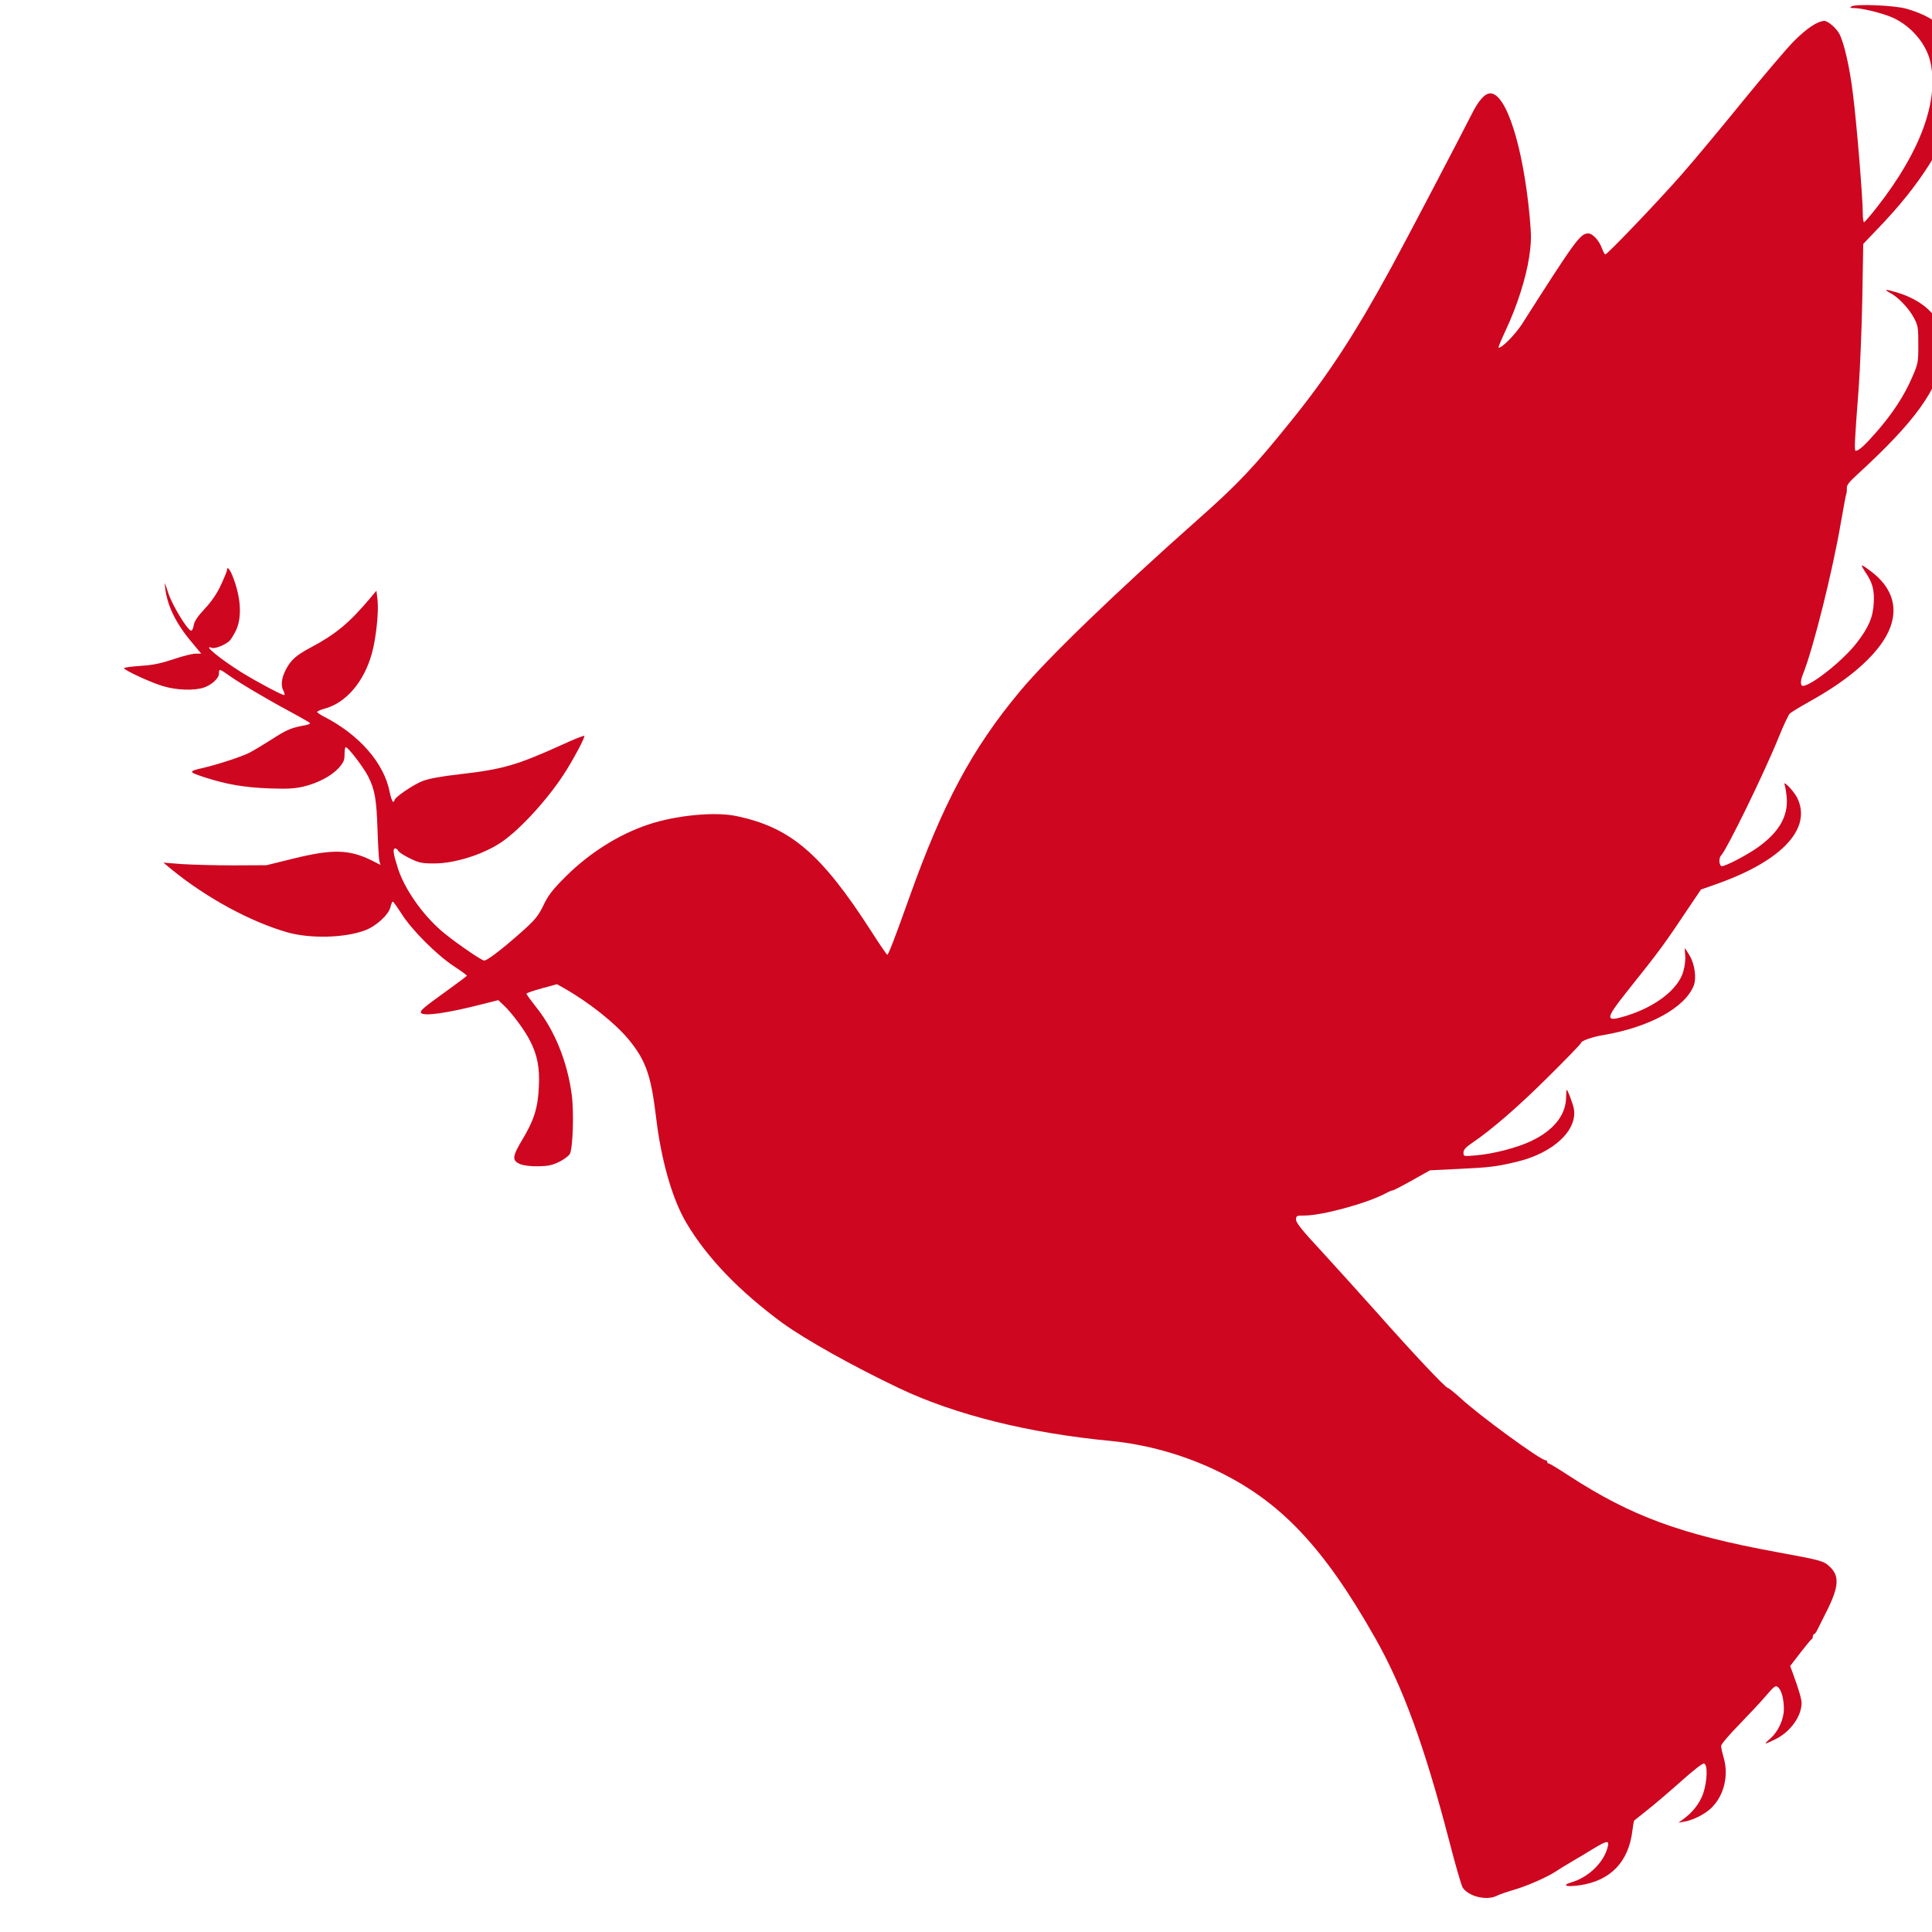
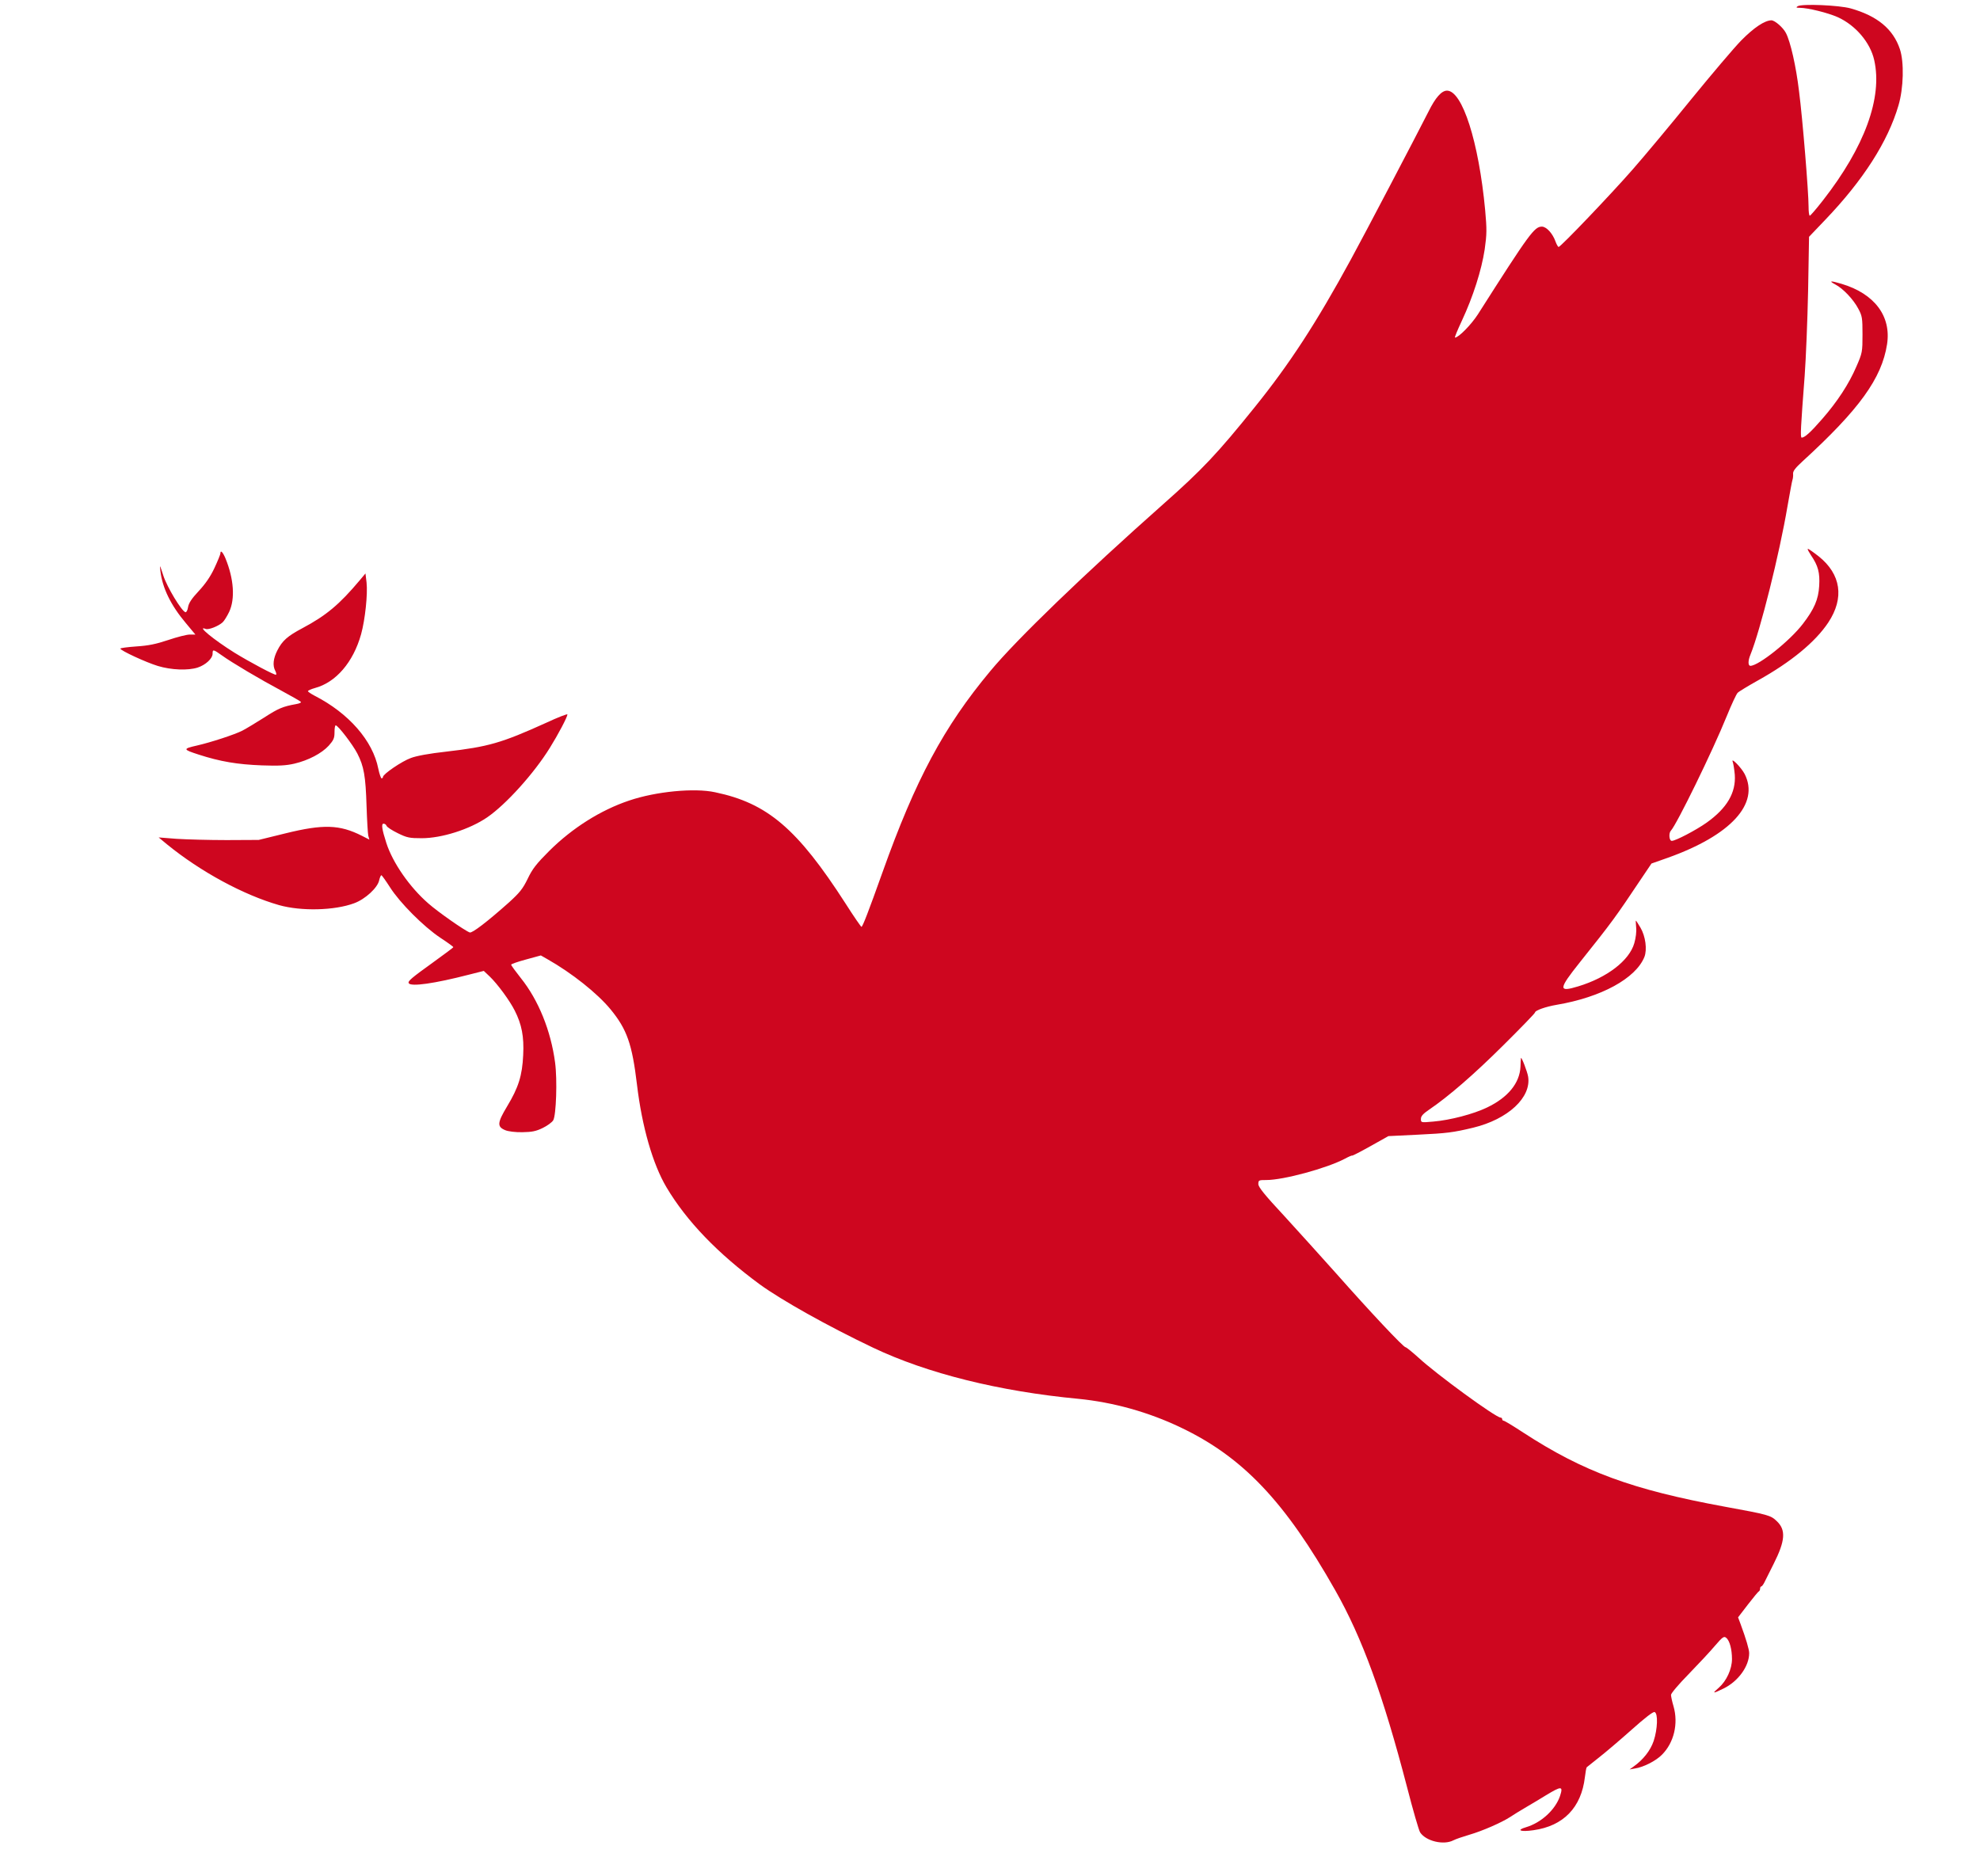
- <svg xmlns="http://www.w3.org/2000/svg" version="1.0" width="36px" height="36px" viewBox="0 0 36 36" preserveAspectRatio="xMidYMid meet">
+ <svg xmlns="http://www.w3.org/2000/svg" version="1.0" width="38px" height="36px" viewBox="0 0 38 36" preserveAspectRatio="xMidYMid meet">
  <g transform="translate(0,36) scale(0.003,-0.003)" fill="#ce061f" stroke="none">
    <path d="M11500 11960 c-12 -8 -9 -10 13 -10 53 0 181 -32 244 -60 114 -52 208 -162 233 -275 54 -240 -61 -555 -328 -897 -42 -54 -80 -98 -84 -98 -5 0 -8 26 -8 58 0 92 -38 561 -61 738 -19 160 -55 318 -84 373 -18 35 -71 81 -93 81 -43 -1 -111 -46 -192 -128 -47 -48 -190 -217 -319 -375 -128 -158 -298 -362 -377 -452 -141 -161 -460 -495 -473 -495 -4 0 -13 16 -20 35 -18 51 -58 95 -87 95 -48 0 -79 -42 -410 -562 -42 -65 -123 -148 -146 -148 -4 0 16 48 44 108 72 154 126 324 146 456 14 99 14 129 3 252 -41 437 -146 764 -244 764 -35 0 -74 -44 -119 -135 -76 -150 -411 -790 -496 -945 -221 -406 -391 -667 -615 -945 -238 -296 -336 -400 -587 -622 -504 -447 -936 -863 -1105 -1067 -297 -356 -478 -694 -689 -1286 -92 -258 -128 -350 -135 -350 -3 0 -49 66 -101 148 -309 480 -500 643 -835 713 -133 29 -379 5 -550 -53 -182 -61 -363 -175 -511 -322 -82 -82 -108 -115 -138 -178 -31 -64 -51 -89 -119 -151 -139 -124 -237 -199 -252 -193 -33 12 -204 132 -264 185 -120 104 -228 260 -269 386 -29 90 -34 125 -18 125 8 0 16 -6 19 -14 3 -8 35 -29 72 -47 59 -29 75 -32 153 -32 127 0 305 56 418 133 120 82 300 281 402 446 53 85 112 197 112 213 0 5 -62 -19 -137 -54 -285 -129 -369 -153 -638 -184 -108 -12 -191 -27 -227 -41 -58 -21 -178 -103 -178 -121 0 -5 -4 -9 -9 -9 -4 0 -14 28 -21 62 -35 179 -189 355 -408 467 -23 12 -42 25 -42 29 0 4 20 13 45 20 134 36 245 165 295 344 26 94 43 257 35 331 l-7 58 -36 -43 c-131 -156 -215 -226 -367 -307 -96 -51 -129 -80 -161 -143 -26 -51 -31 -97 -13 -130 6 -11 8 -22 5 -25 -5 -6 -169 81 -266 141 -133 83 -246 176 -184 152 18 -7 80 17 108 42 10 9 29 40 42 67 39 83 30 211 -23 341 -17 41 -33 58 -33 33 0 -6 -17 -48 -38 -93 -26 -56 -59 -103 -101 -148 -45 -48 -64 -77 -68 -103 -3 -20 -11 -34 -17 -32 -25 8 -117 160 -141 234 -23 71 -24 74 -19 30 13 -109 66 -219 164 -335 l60 -72 -36 0 c-20 0 -82 -16 -138 -35 -78 -26 -126 -36 -204 -41 -56 -4 -102 -10 -102 -14 0 -12 164 -88 240 -111 86 -26 193 -30 255 -10 51 17 95 58 95 88 0 30 4 29 59 -10 65 -47 246 -154 381 -226 63 -34 119 -66 124 -71 5 -5 -7 -11 -30 -15 -84 -15 -113 -27 -204 -86 -52 -33 -115 -71 -140 -84 -49 -25 -202 -75 -290 -95 -92 -21 -91 -25 11 -58 139 -45 248 -63 404 -69 108 -4 156 -1 208 11 90 21 175 66 220 115 31 35 37 48 37 86 0 25 3 45 8 44 15 -1 108 -122 138 -180 42 -82 53 -143 59 -338 3 -90 8 -174 11 -188 l7 -25 -49 25 c-141 71 -245 75 -488 15 l-171 -42 -205 -1 c-113 0 -257 4 -320 8 l-115 9 53 -44 c216 -176 490 -324 717 -389 142 -40 355 -35 481 12 71 26 151 100 160 148 4 17 10 31 14 31 3 0 28 -35 55 -77 62 -98 214 -251 322 -323 46 -30 83 -57 83 -60 0 -3 -57 -45 -126 -95 -143 -103 -167 -123 -159 -136 15 -23 164 -2 385 55 l95 24 38 -36 c50 -48 128 -154 160 -218 45 -89 60 -167 54 -284 -6 -132 -30 -208 -103 -329 -63 -105 -65 -130 -12 -152 19 -8 65 -14 110 -13 61 1 87 6 130 27 29 14 59 36 67 49 19 31 27 260 12 370 -27 203 -106 399 -219 540 -34 43 -62 81 -62 86 0 4 43 19 95 33 l95 26 42 -24 c157 -89 319 -218 404 -321 105 -128 138 -222 169 -482 32 -269 101 -509 189 -657 129 -217 328 -423 597 -621 141 -102 433 -266 725 -405 345 -164 805 -279 1314 -327 221 -22 446 -84 653 -183 397 -189 667 -473 989 -1042 173 -305 306 -671 459 -1258 38 -148 76 -279 84 -291 37 -56 150 -83 212 -51 15 8 62 24 103 36 83 24 206 78 260 113 19 13 68 43 109 67 41 24 95 56 120 72 101 61 112 61 91 -4 -30 -88 -120 -171 -218 -200 -65 -19 -35 -31 48 -19 192 27 306 145 329 339 4 33 9 62 12 64 2 2 38 30 79 63 41 32 135 112 208 177 85 76 138 117 147 113 23 -8 19 -110 -6 -185 -21 -62 -68 -121 -129 -164 l-25 -18 34 6 c55 8 135 49 173 88 77 77 106 199 74 310 -9 30 -16 63 -16 73 0 10 51 70 113 133 62 64 138 145 168 181 49 57 58 63 72 51 22 -17 37 -74 37 -136 0 -64 -35 -140 -84 -183 -45 -39 -41 -40 31 -5 93 46 163 142 163 226 0 24 -20 91 -55 186 l-16 43 63 82 c34 44 66 83 70 84 4 2 8 10 8 18 0 8 4 14 8 14 4 0 15 15 23 33 9 17 34 68 56 112 74 147 79 216 20 272 -39 38 -54 42 -333 93 -593 109 -903 223 -1289 474 -64 42 -120 76 -126 76 -5 0 -9 5 -9 10 0 6 -5 10 -10 10 -31 0 -413 279 -526 384 -40 36 -77 66 -82 66 -14 0 -228 228 -442 470 -95 107 -247 274 -336 372 -124 133 -164 183 -164 202 0 25 3 26 51 26 110 0 386 75 502 136 26 14 47 23 47 20 0 -2 52 24 116 60 l116 65 186 9 c188 9 228 14 357 45 222 54 372 193 351 326 -5 32 -44 133 -46 119 -1 -3 -2 -27 -3 -55 -5 -105 -80 -197 -214 -261 -87 -42 -236 -81 -344 -90 -79 -7 -79 -7 -79 17 0 18 14 33 52 59 124 84 287 225 476 413 111 110 202 204 202 209 0 13 68 37 138 49 285 48 507 169 562 307 18 47 7 131 -25 186 -15 25 -28 46 -30 46 -1 0 0 -20 2 -44 3 -25 -2 -67 -12 -101 -32 -111 -174 -220 -359 -276 -128 -39 -127 -19 10 153 209 262 226 285 395 538 l64 95 105 37 c403 144 588 346 491 536 -22 42 -90 111 -76 77 4 -11 10 -48 13 -82 8 -115 -50 -214 -181 -307 -68 -48 -198 -116 -222 -116 -17 0 -21 49 -6 65 37 39 267 509 358 734 30 74 61 140 69 148 7 8 67 44 131 80 210 117 366 245 449 370 104 157 82 309 -62 424 -36 28 -67 50 -69 47 -3 -2 7 -20 20 -40 46 -67 58 -112 53 -196 -5 -88 -32 -149 -104 -243 -83 -109 -284 -269 -336 -269 -16 0 -16 33 0 71 64 158 186 647 237 949 15 85 29 162 32 170 3 8 5 25 4 38 -2 17 14 38 60 80 363 332 507 531 541 749 28 180 -80 324 -291 387 -71 21 -85 20 -40 -4 50 -26 116 -96 147 -155 25 -46 27 -60 27 -165 0 -111 -1 -118 -39 -205 -48 -112 -122 -225 -220 -337 -73 -84 -111 -118 -130 -118 -10 0 -6 67 19 395 8 110 18 355 22 545 l6 345 105 110 c241 252 399 498 467 730 33 111 37 278 9 361 -43 128 -144 212 -314 260 -74 21 -315 31 -340 14z" />
  </g>
</svg>
